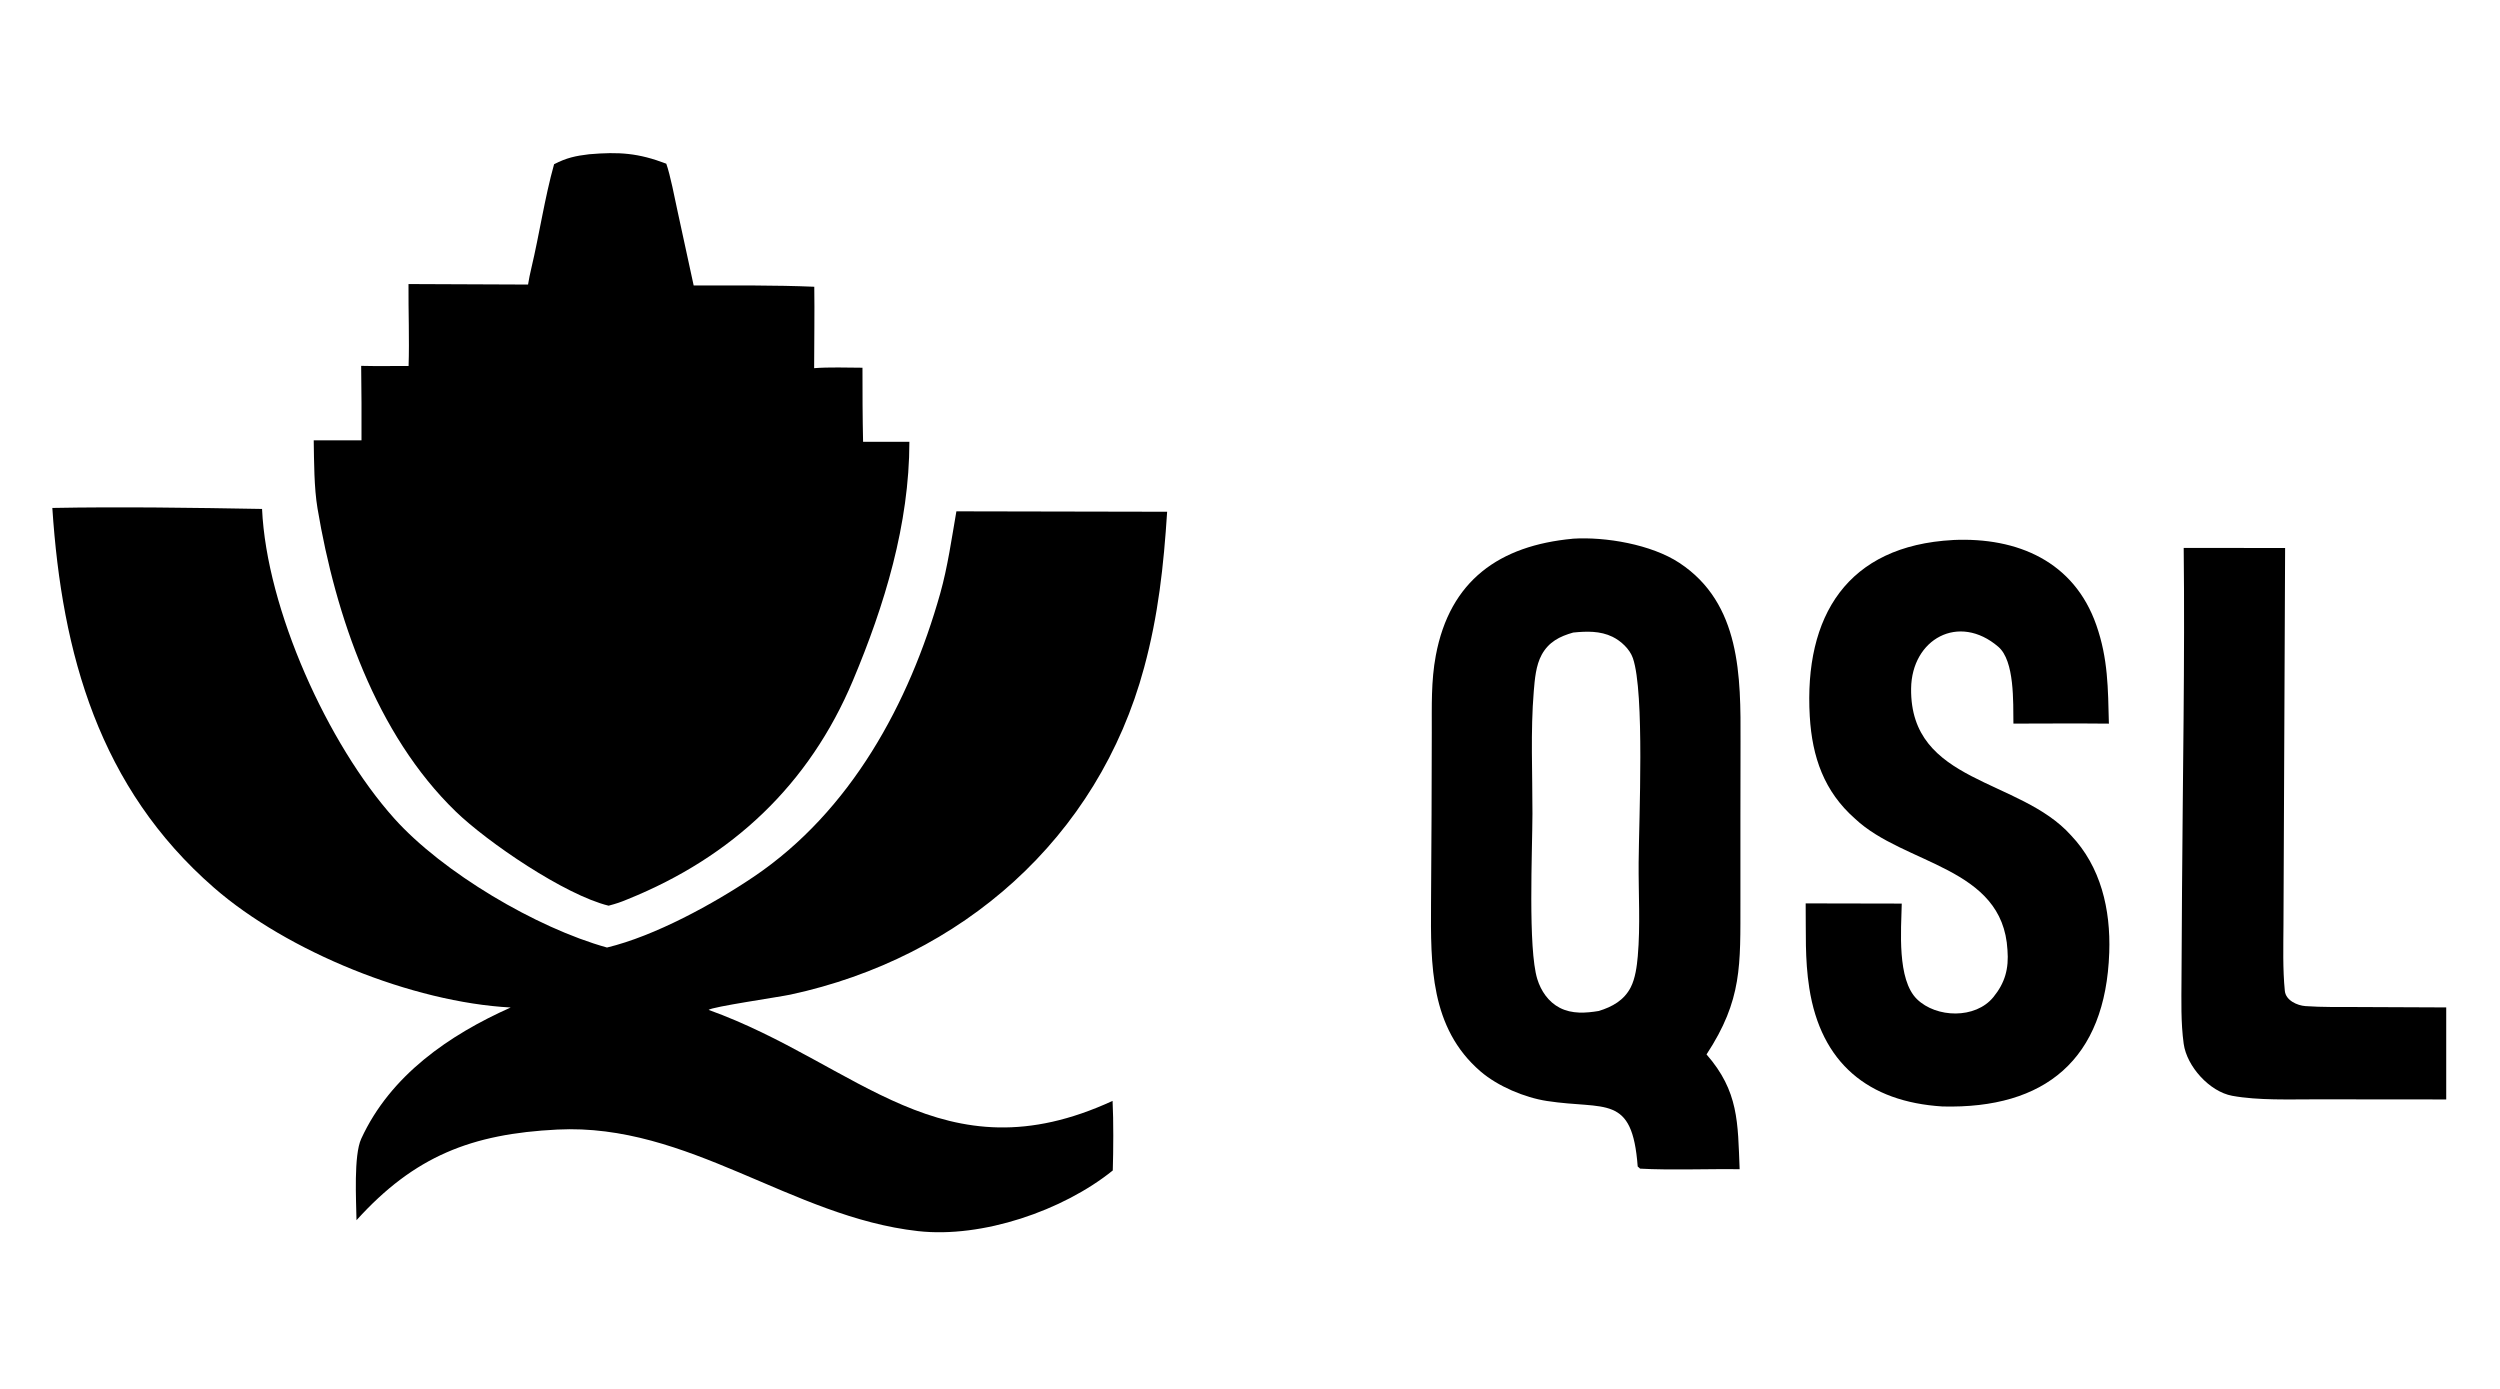
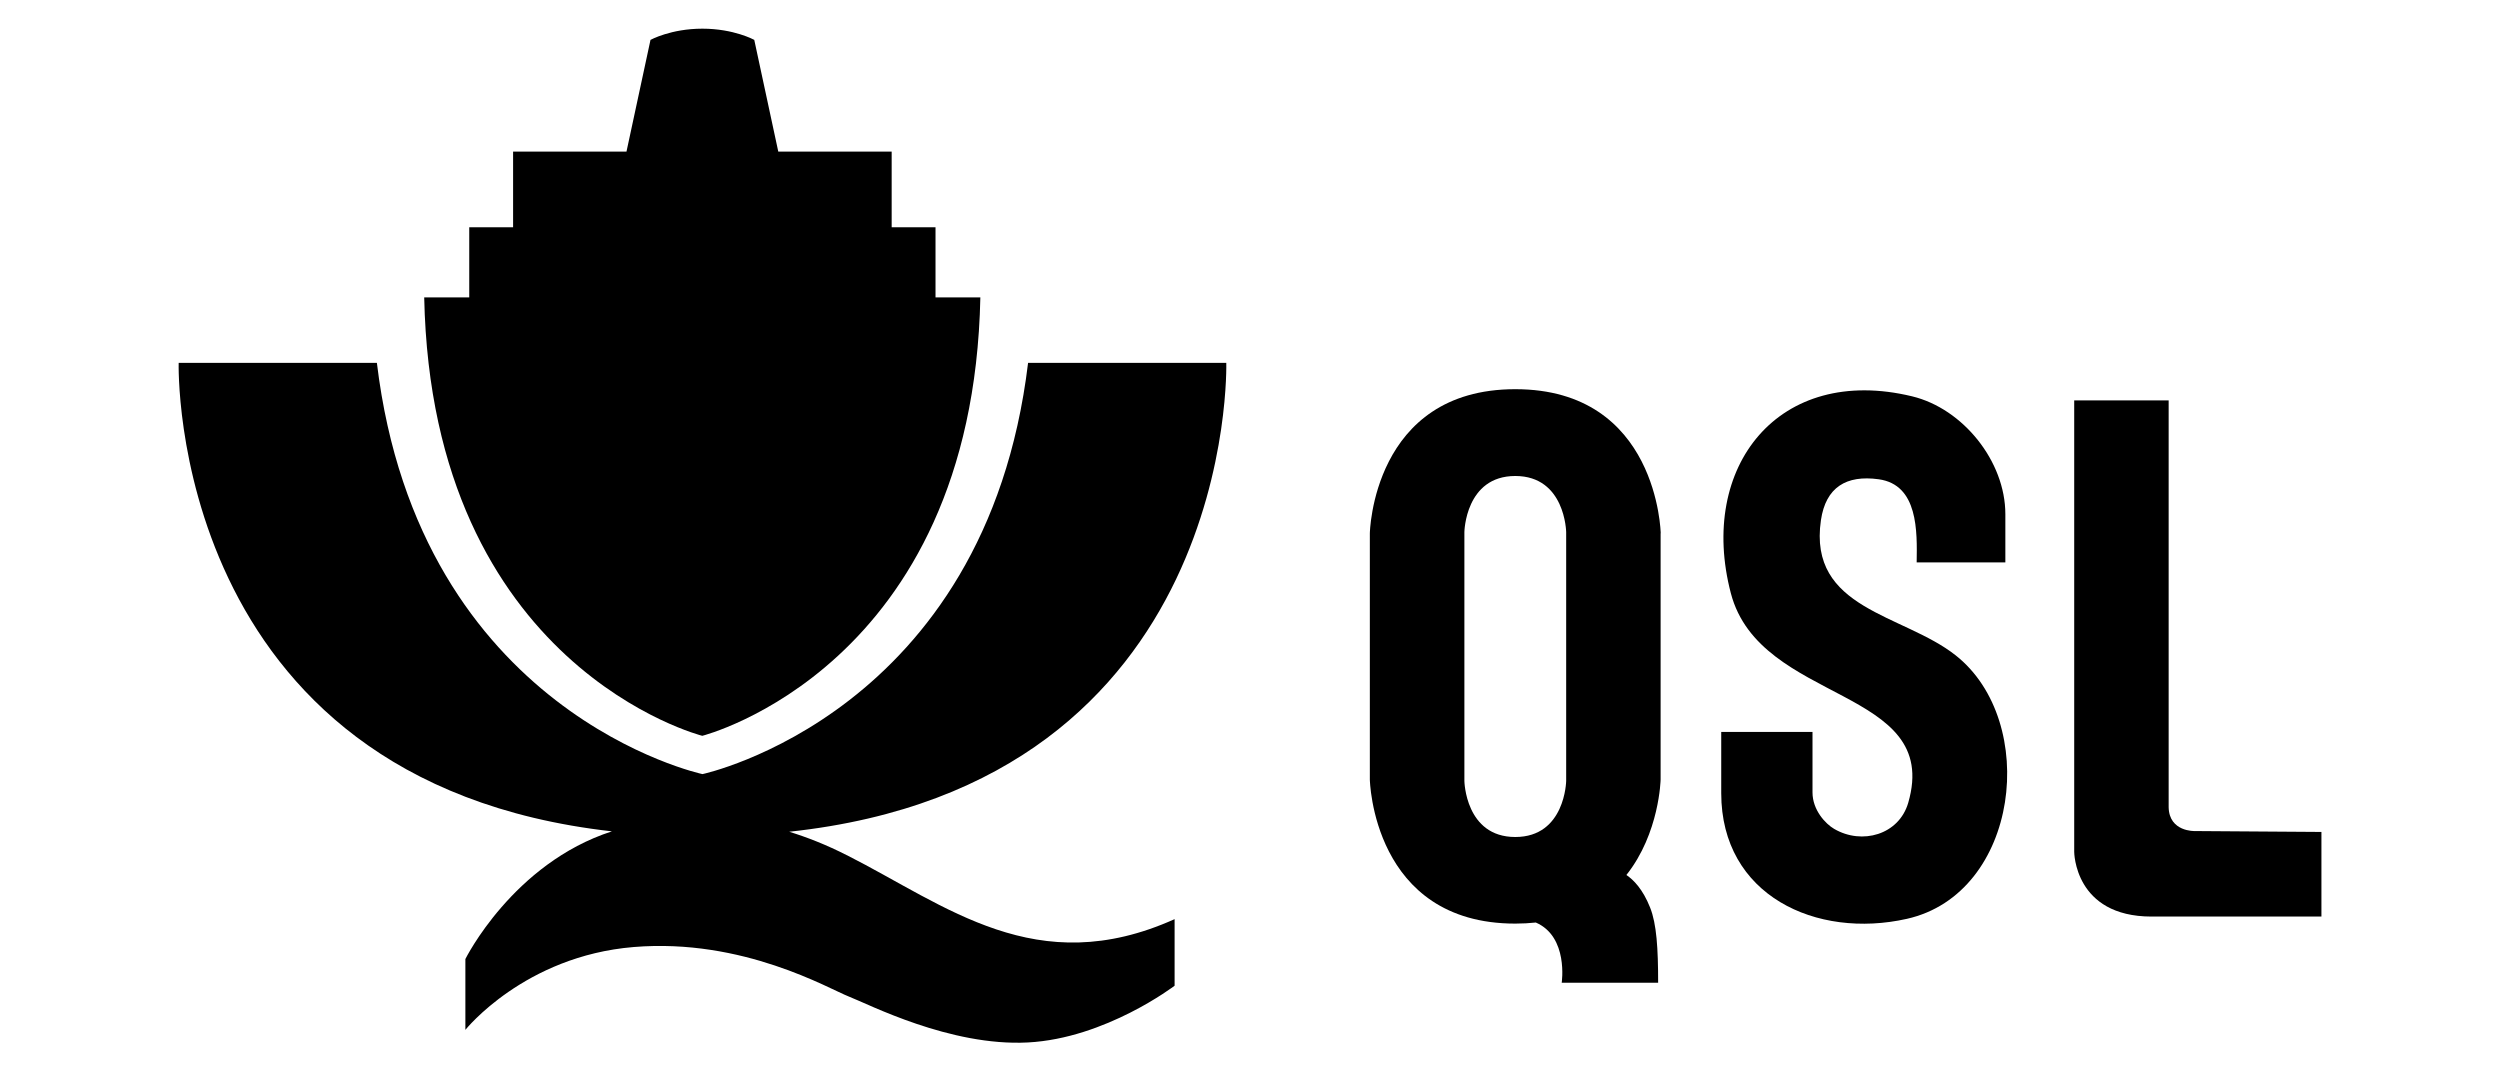
- <svg xmlns="http://www.w3.org/2000/svg" id="Layer_1" version="1.1" viewBox="0 0 900 500">
-   <path d="M18.84,182.86c24.27-.47,51.19-.07,75.5.36,1.62,35.95,23.6,84.67,47.63,111.47,17.32,19.32,51.05,39.34,76.55,46.42,17.16-4.13,38.31-15.67,52.94-25.56,34.79-23.53,55.89-62.35,67.04-101.98,2.66-9.47,4.1-19.71,5.8-29.49l75.87.15c-1.26,19.55-3.19,37.28-8.28,56.07-16.56,61.51-65.78,104.51-127.34,117.76-4.15.89-28.42,4.41-29.44,5.5,53.86,19.39,84,61.07,145.42,32.76.36,7.16.29,17.9.07,25.05-17.96,14.49-47,24.42-70.12,21.83-45.61-5.11-82.61-38.91-129.82-36.56-30.88,1.53-51.47,9.57-72.32,32.63-.11-7.08-1.05-23.34,1.7-29.31,10.51-22.89,31.75-37.42,53.8-47.26-35.31-1.89-80.33-20.06-106.81-43.13-41.28-35.96-54.74-84.07-58.19-136.71Z" />
-   <path d="M212.11,55.53c10.8-.92,17.68-.45,27.75,3.4,1.43,3.98,3.07,12.51,4.04,17l5.82,26.84c14.07,0,29.42-.14,43.42.46.14,9.56-.04,19.7-.05,29.31,5.17-.42,12.1-.19,17.4-.16,0,8.92.02,17.76.22,26.68l16.67-.02c-.03,29.68-8.93,58.84-20.32,85.93-15.76,37.51-43.45,63.54-81.06,78.74-2.75,1.15-4.06,1.57-6.9,2.34-15.76-3.86-43.64-22.86-55.05-33.92-28.74-27.84-43.25-70.39-49.75-109.12-1.25-7.48-1.23-16.81-1.36-24.48h17.2c.05-8.92-.01-17.91-.12-26.82,5.49.14,11.54.03,17.07.04.32-9.36-.1-19.91-.03-29.49l43.04.18c.29-1.87.73-4.01,1.17-5.85,2.92-12.28,4.81-25.34,8.2-37.47,4.47-2.31,7.74-3.01,12.63-3.59Z" />
-   <path d="M566.15,193.93c11.87-.76,28.37,2.08,38.43,8.71,22.16,14.6,22.09,40.98,22.01,64.41l-.04,27.39v29.99c-.03,23,.73,35.46-12.2,55.16,11.62,13.31,11.24,24.47,11.92,41.33-9.94-.17-25.42.4-35.83-.21-.34-.3-.63-.56-.87-.77-1.96-26.27-11.55-20.33-32.71-23.59-8.03-1.24-17.65-5.29-23.88-10.65-18.2-15.68-17.93-38.52-17.81-60.33l.19-32.02.08-29.8c.03-9.3-.28-18.34,1.45-27.56,5.06-27.07,22.96-39.58,49.26-42.04ZM575.63,363.93c4.81-1.49,9.04-3.83,11.43-8.49,1.66-3.24,2.22-7.6,2.54-11.2.97-11.1.23-22.55.31-33.69.11-15.66,2.21-61.19-2.07-73.62-1.12-3.26-4.29-6.19-7.33-7.68-4.44-2.17-9.38-2.02-14.17-1.53-4.88,1.39-8.79,3.36-11.33,7.99-2.1,3.85-2.49,8.81-2.85,13.11-1.2,14.51-.45,29.5-.48,44.08-.03,13.58-1.64,48.51,1.74,59.55,1.32,4.3,4.01,8.25,8.09,10.36,4.42,2.28,9.38,1.92,14.12,1.13Z" />
-   <path d="M703.09,194.4c23.33-1.06,43.59,7.79,51.58,30.61,4.27,12.2,4.2,22.83,4.53,35.5-11.42-.12-22.94-.03-34.37-.01-.1-7.73.47-22.59-5.44-27.66-14.26-12.22-31.18-2.77-31.39,15.04-.4,34.27,39.04,32.14,57.56,52.84,10.74,11.31,14.3,26.62,13.77,42.18-1.31,38.55-23.12,56.36-60.03,55.43-26.74-1.66-43.77-15.65-47.96-42.65-1.64-10.59-1.15-19.88-1.3-30.46l34.59.07c-.2,9.4-1.76,27.36,5.49,34.42,6.94,6.76,21.01,7.21,27.49-.74,4.22-5.17,5.6-10.28,5.08-16.95-1.65-30.15-37.17-30.58-54.89-47.3-11.11-9.77-15.42-22.18-16.28-36.78-2.12-36.24,13.53-61.49,51.56-63.53Z" />
-   <path d="M786.12,197.25l36.52.03-.59,135.54c-.04,7.86-.29,16.14.49,23.9.34,3.44,4.48,5.28,7.45,5.48,6,.42,12.21.31,18.2.33l32.45.14v33.13s-46.72-.04-46.72-.04c-9.65-.01-20.94.44-30.31-1.27-8.17-1.49-16.36-10.59-17.48-18.71-1.06-7.74-.82-15.52-.79-23.32l.19-32.32c.25-40.35,1.05-82.72.6-122.89Z" />
+ <svg xmlns="http://www.w3.org/2000/svg" id="Layer_1" version="1.1" viewBox="0 0 252 108">
+   <g>
+     <path d="M209.08,85.86s0,6.53,7.8,6.53h17.12v-8.53l-12.76-.09s-2.59.1-2.64-2.4v-41.01h-9.52v45.5Z" />
+     <path d="M202.13,56.69h-8.93c.05-3.1.17-7.83-3.83-8.38-3.26-.45-5.33.8-5.82,4.12-1.32,9.02,8.29,9.45,13.57,13.62,8.47,6.67,6.44,24.02-4.91,26.57-9.11,2.05-18.71-2.34-18.71-12.67v-6.17h9.2v6.09c0,1.79,1.32,3.18,2.18,3.68,2.8,1.64,6.53.6,7.47-2.63,3.4-11.72-14.94-9.89-17.88-21.12-3.34-12.76,4.82-23.1,18.27-19.85,5.13,1.24,9.4,6.55,9.4,11.88v4.86Z" />
+     <path d="M167.4,53.76s-.26-14.53-14.66-14.53-14.66,14.53-14.66,14.53v24.81s.26,14.53,14.66,14.53c.73,0,1.42-.04,2.07-.11,3.31,1.43,2.61,6.07,2.61,6.07h9.72c0-3.44-.15-5.93-.81-7.58-.73-1.84-1.66-2.79-2.39-3.28,3.35-4.22,3.45-9.63,3.45-9.63v-24.81ZM152.74,84.37c-5.04,0-5.13-5.65-5.13-5.65v-25.09s.09-5.65,5.13-5.65,5.13,5.65,5.13,5.65v25.09s-.09,5.65-5.13,5.65Z" />
+   </g>
+   <g>
+     <path d="M85.37,86.21c-2.08-1.06-4.03-1.82-5.82-2.37,45.24-4.85,44.06-47.26,44.06-47.26h-19.98c-4.26,35.37-32.82,41.45-32.82,41.45,0,0-28.56-6.08-32.82-41.45h-19.98s-1.18,42.17,43.67,47.22c-9.98,3.22-14.77,12.87-14.77,12.87v7.14s5.94-7.44,16.97-8.35c11.02-.91,19.69,4.22,21.68,4.99s10.21,5.04,18.05,4.63,14.79-5.72,14.79-5.72v-6.71c-13.93,6.26-23-1.36-33.02-6.44Z" />
+     <path d="M94.3,29.98v-7.07h-4.42v-7.63h-11.43l-2.42-11.26s-2.05-1.13-5.23-1.13-5.23,1.13-5.23,1.13l-2.42,11.26h-11.43v7.63h-4.42v7.07h-4.54c.77,37.3,28.03,44.19,28.03,44.19,0,0,27.26-6.89,28.03-44.19h-4.54Z" />
+   </g>
</svg>
